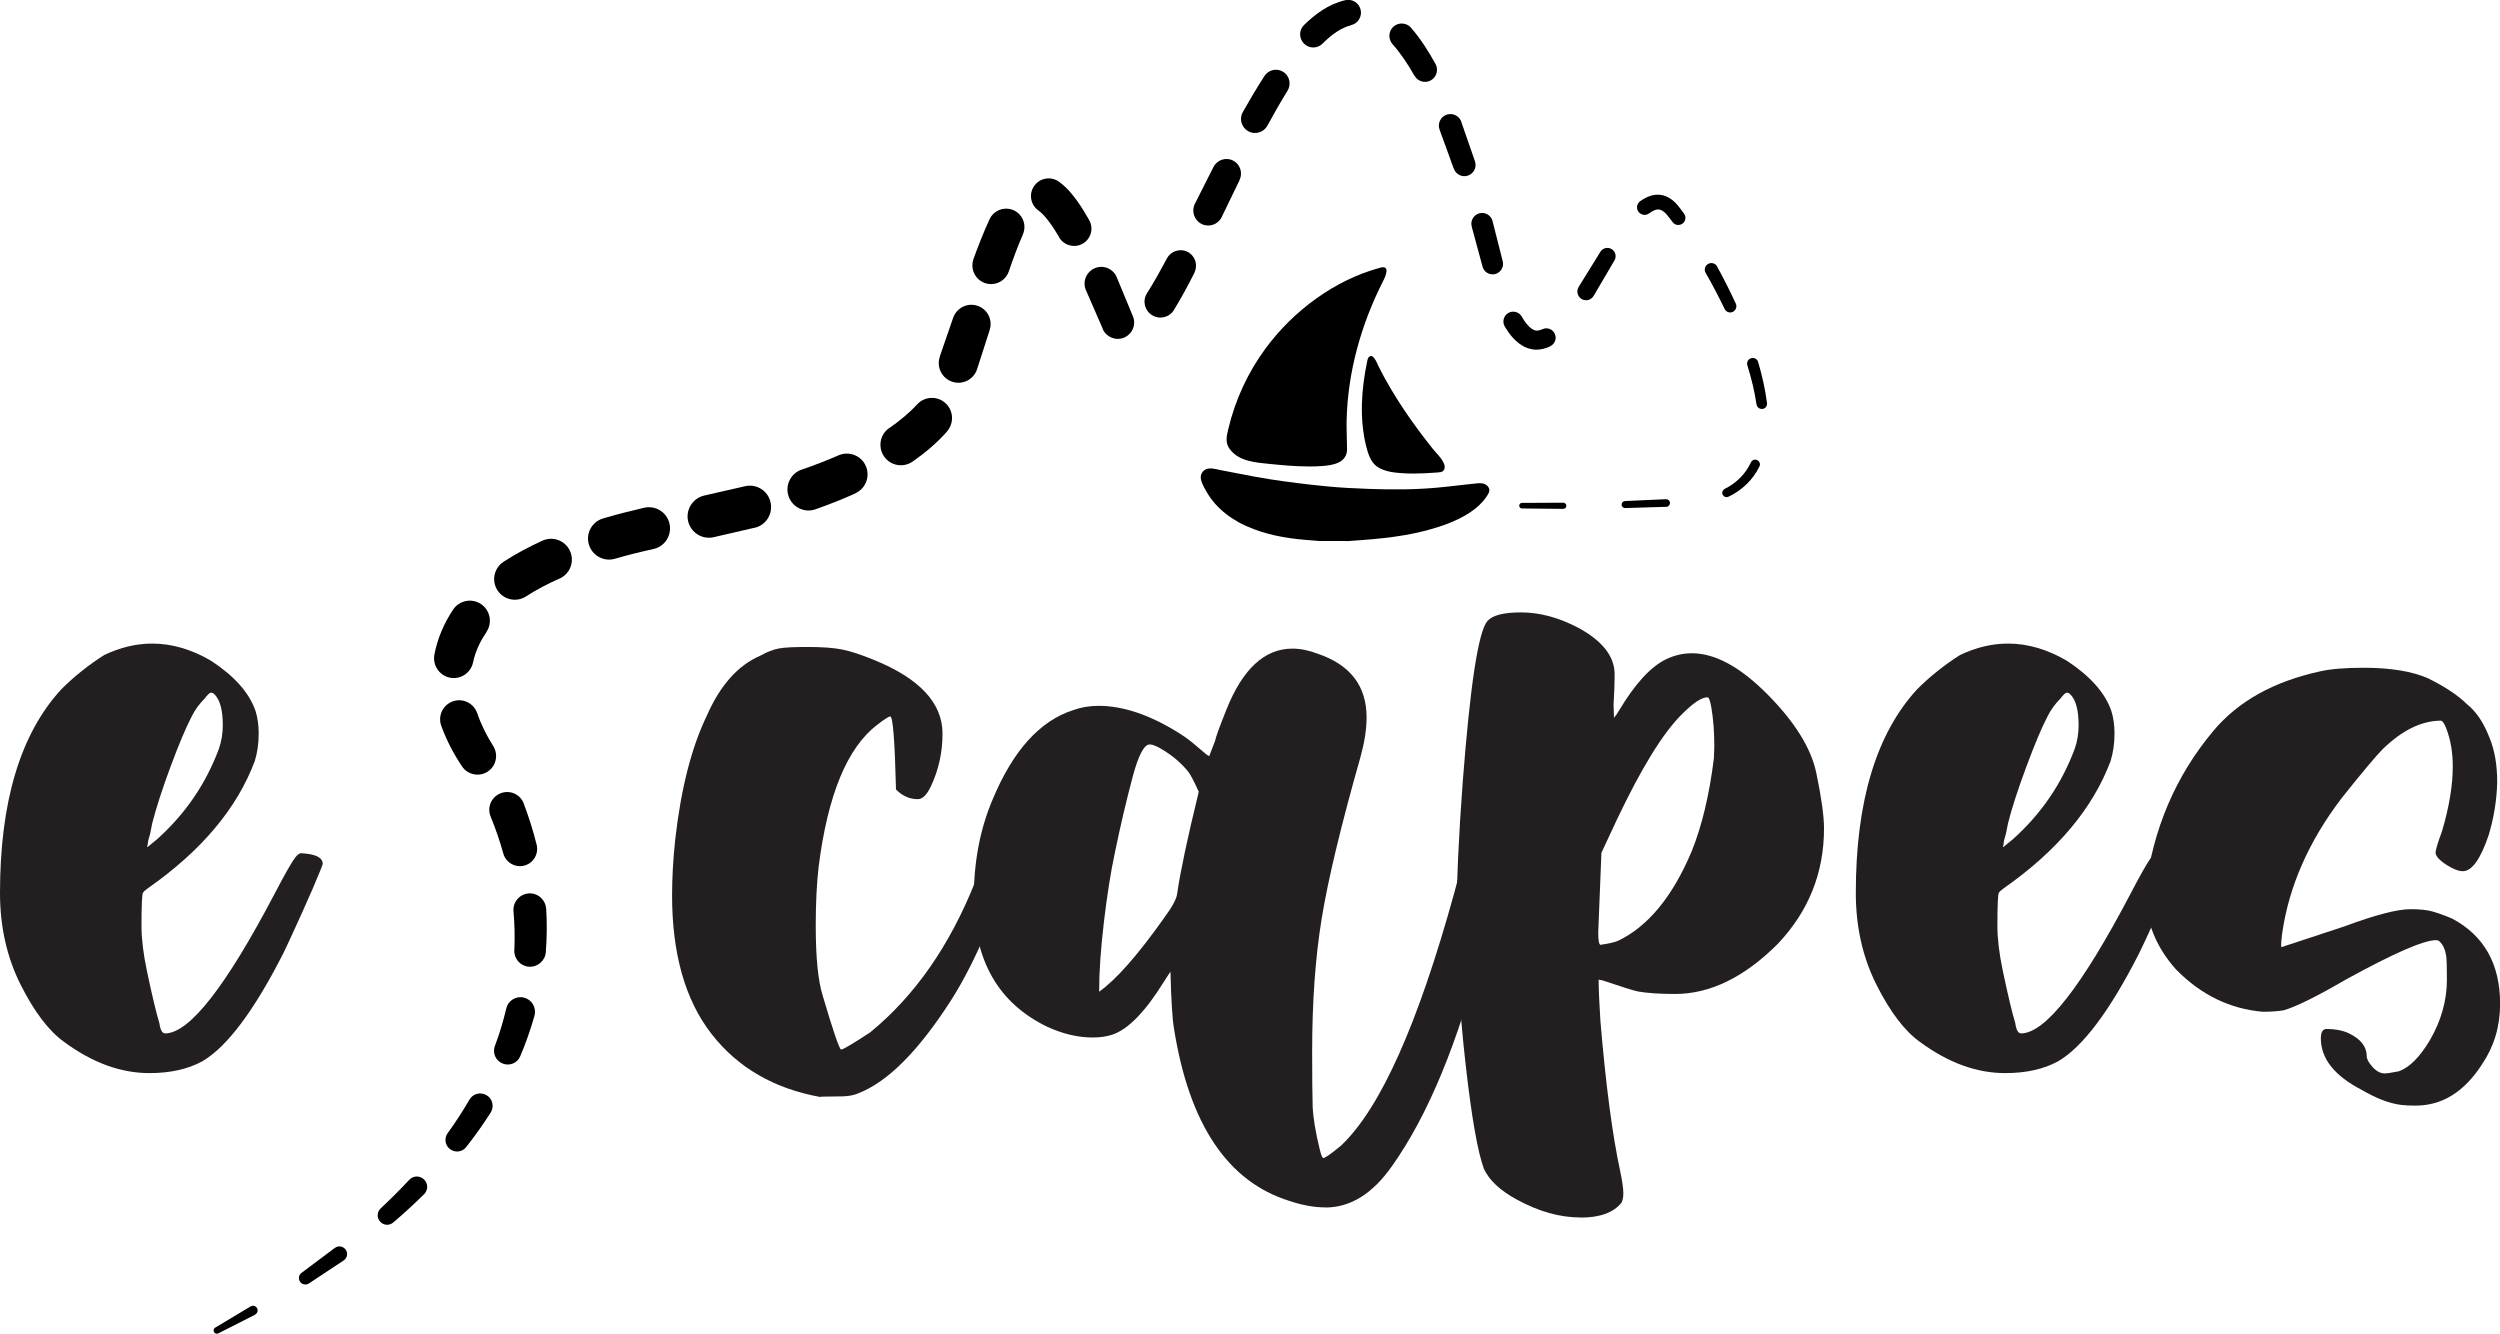
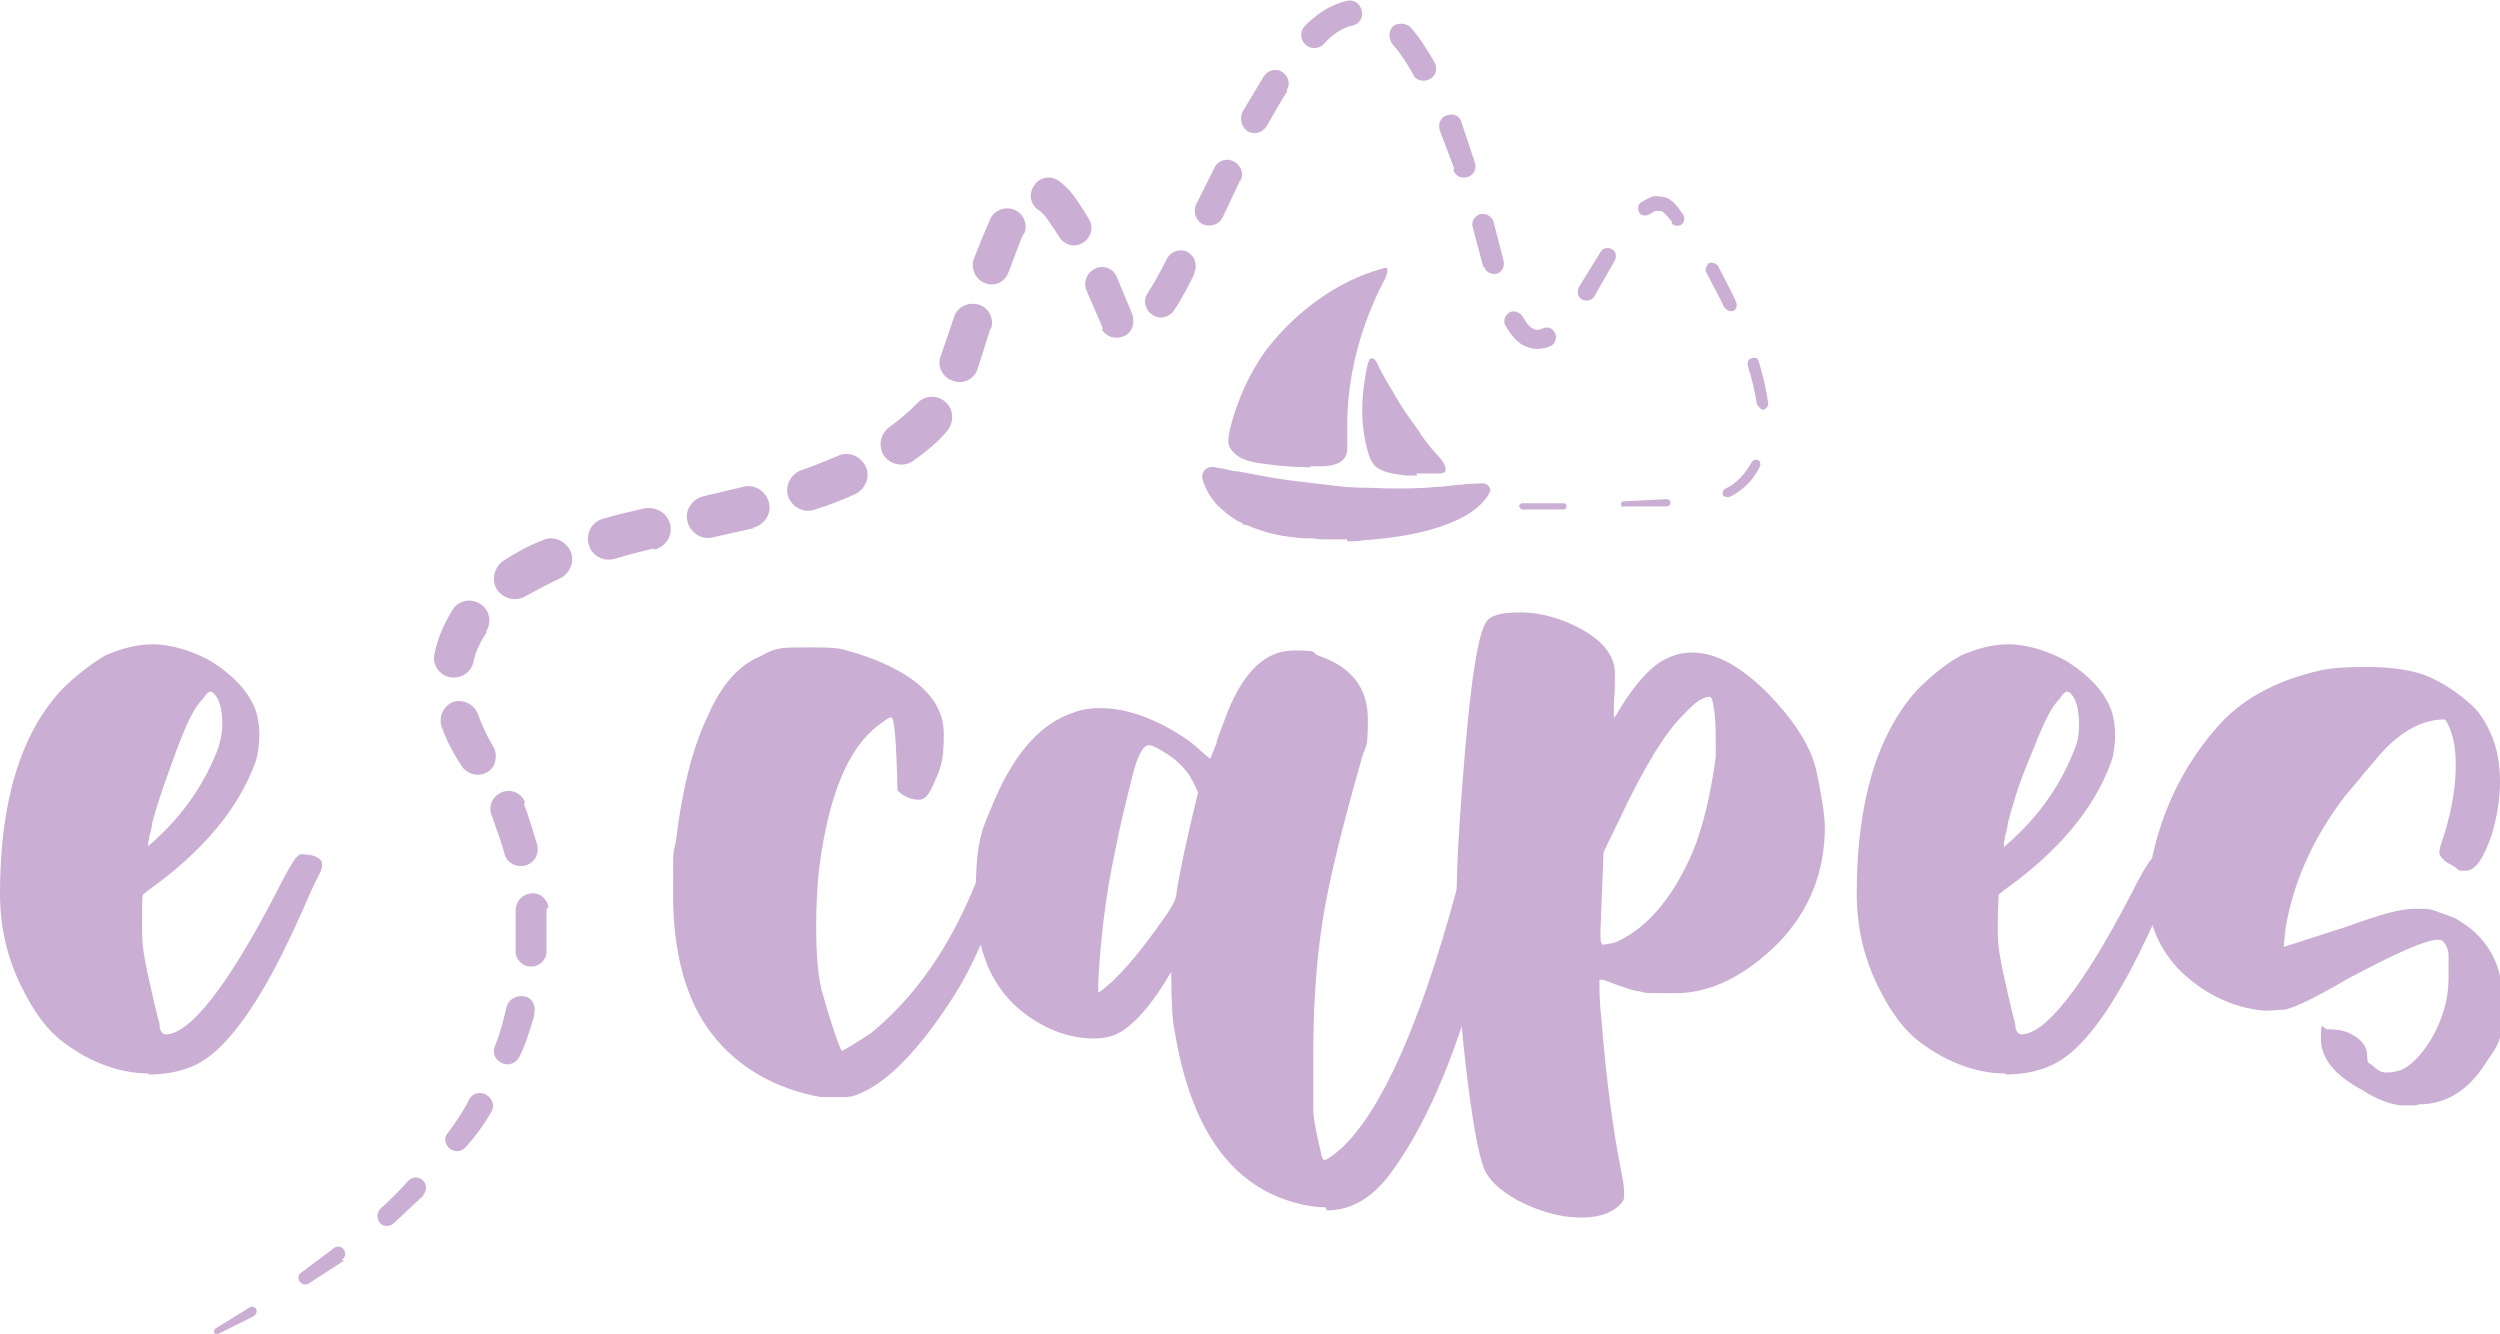
- <svg xmlns="http://www.w3.org/2000/svg" id="Layer_2" data-name="Layer 2" viewBox="0 0 242.94 129.6">
+ <svg xmlns="http://www.w3.org/2000/svg" id="Layer_2" version="1.1" viewBox="0 0 242.9 129.6">
  <defs>
    <style>
-       .cls-1, .cls-2 {
-         stroke-width: 0px;
-       }
- 
-       .cls-2 {
-         fill: #231f20;
+       .st0 {
+         fill: #caaed3;
      }
    </style>
  </defs>
-   <g id="Layer_1-2" data-name="Layer 1">
+   <g id="Layer_1-2">
    <g>
-       <path class="cls-2" d="M14.52,104.28c-2.79,0-5.55-1.01-8.29-3.03-1.49-1.07-2.9-2.92-4.23-5.57-1.33-2.65-2-5.62-2-8.91,0-8.87,1.98-15.46,5.95-19.78,1.25-1.25,2.65-2.37,4.18-3.34,1.55-.74,3.11-1.11,4.67-1.11,1.9,0,3.81.56,5.71,1.67,2.27,1.49,3.71,3.11,4.32,4.87.21.67.31,1.41.31,2.19,0,.97-.13,1.87-.38,2.68-1.72,4.6-5.18,8.72-10.38,12.36-.23.16-.4.31-.49.45-.09.14-.14,1.22-.14,3.24,0,1.21.17,2.65.52,4.32.49,2.32.89,4.03,1.22,5.12.09.65.28.98.56.98,2.34,0,5.88-4.51,10.62-13.54,1.04-2,1.73-3.19,2.05-3.59.19-.23.36-.36.52-.38,1.42.07,2.12.42,2.12,1.04,0,.09-.33.89-.97,2.4-1.25,2.85-2.21,4.94-2.85,6.27-2.83,5.57-5.45,9.08-7.87,10.51-1.42.77-3.13,1.15-5.15,1.15ZM14.34,82.31l.94-.77c2.74-2.46,4.73-5.38,5.99-8.77.25-.72.38-1.49.38-2.3,0-1.46-.27-2.46-.8-2.99-.12-.12-.23-.17-.35-.17-.14.02-.35.22-.63.59-.51.51-.93,1.09-1.25,1.74-.56,1.07-1.24,2.69-2.05,4.87s-1.4,4.02-1.78,5.5c-.12.65-.21,1.1-.3,1.36-.08.26-.12.44-.12.56s-.02.22-.07.31c0,.05.01.07.03.07Z" />
-       <path class="cls-2" d="M79.76,106.61c-4.53-.81-8.07-2.86-10.62-6.14-2.55-3.28-3.83-7.77-3.83-13.46,0-1.69.1-3.52.31-5.47.56-4.92,1.58-8.91,3.06-11.98,1.3-2.97,3.04-4.92,5.22-5.85.65-.37,1.25-.6,1.81-.7s1.48-.14,2.79-.14c1.39,0,2.49.08,3.31.24.81.16,1.85.5,3.1,1.01,4.46,1.81,6.68,4.2,6.68,7.17,0,1.81-.37,3.5-1.11,5.08-.4.86-.82,1.29-1.29,1.29-.79,0-1.5-.31-2.12-.94-.12-4.73-.3-7.1-.56-7.1-.14,0-.57.28-1.29.83-2.9,2.23-4.79,6.82-5.67,13.79-.19,1.67-.28,3.57-.28,5.71,0,3.04.22,5.29.66,6.75,1.04,3.53,1.65,5.29,1.81,5.29.19,0,1.13-.56,2.82-1.67,4.32-3.53,7.72-8.4,10.2-14.62.44-1.09.73-1.68.85-1.78s.33-.14.61-.14c.51,0,.96.08,1.36.24.28.28.42.51.42.7-.14.77-.86,2.7-2.16,5.81-1.09,2.58-2.22,4.78-3.38,6.61-3.16,4.94-6.16,7.97-9.02,9.09-.42.19-.93.29-1.53.31l-2.16.03Z" />
-       <path class="cls-2" d="M128.78,117.33c-1.07,0-2.23-.21-3.48-.63-5.99-1.86-9.73-7.43-11.21-16.71-.16-.88-.28-2.74-.35-5.57l-.63.97c-1.81,2.92-3.48,4.64-5.01,5.15-.56.19-1.2.28-1.91.28-1.44,0-2.91-.35-4.42-1.04-4.76-2.3-7.14-6.46-7.14-12.5,0-3.53.61-6.74,1.85-9.64,1.97-4.71,4.57-7.59,7.8-8.63.77-.28,1.59-.42,2.47-.42,2.44,0,5.08.91,7.94,2.72.58.37,1.17.82,1.78,1.36.6.53.95.8,1.04.8l.56-1.46c.09-.42.46-1.44,1.11-3.06,1.58-3.95,3.71-5.92,6.41-5.92.77,0,1.58.16,2.44.49,3.18,1.07,4.77,3.13,4.77,6.2,0,1.14-.2,2.41-.59,3.83-1.9,6.68-3.16,11.94-3.78,15.75-.62,3.82-.92,8.13-.92,12.93,0,2.48.02,4.25.05,5.29.04,1.04.26,2.43.68,4.14.14.58.25.87.35.87.19,0,.77-.41,1.74-1.22,3.81-3.6,7.47-11.79,11-24.58.56-2.18.92-3.31,1.1-3.38s.6-.1,1.27-.1c1.58,0,2.37.19,2.37.56,0,.74-.66,3.47-1.98,8.18-2.39,9.31-5.33,16.41-8.81,21.31-1.88,2.69-4.04,4.04-6.48,4.04ZM106.81,96.37c1.67-1.18,3.78-3.59,6.34-7.21.79-1.07,1.21-1.86,1.25-2.37.28-1.97.97-5.26,2.09-9.85-.44-.97-.77-1.6-.97-1.88-.67-.86-1.53-1.6-2.58-2.23-.53-.32-.94-.49-1.22-.49-.53,0-1.08,1.03-1.64,3.1-.63,2.37-1.21,4.84-1.74,7.42-.4,1.86-.75,4.08-1.06,6.68s-.47,4.87-.47,6.82Z" />
-       <path class="cls-2" d="M153.6,118.31c-2.02,0-4.08-.58-6.2-1.74-1.62-.88-2.69-1.88-3.2-2.99-.6-1.62-1.2-5.01-1.78-10.17-.58-5.15-.87-9.91-.87-14.27,0-3.53.2-7.9.59-13.12.72-9.42,1.52-14.65,2.4-15.67.49-.56,1.58-.84,3.27-.84,1.81,0,3.67.5,5.57,1.5,2.3,1.25,3.47,2.72,3.52,4.39v.45c0,.67-.04,1.54-.1,2.61l.04,1.29c.12-.12.28-.35.49-.7,1.55-2.6,3.08-4.26,4.56-4.98.81-.39,1.65-.59,2.51-.59,2.27,0,4.73,1.34,7.38,4.02,2.65,2.68,4.22,5.22,4.72,7.61s.75,4.19.75,5.4c0,4.32-1.5,8.05-4.49,11.21-3.25,3.25-6.58,4.87-9.99,4.87-1.46,0-2.66-.08-3.59-.24-.44-.09-1.59-.45-3.45-1.08l-.38-.07c0,.93.06,2.26.17,4,.53,6.27,1.17,11.13,1.92,14.59.21,1,.31,1.72.31,2.16,0,.37-.06.67-.17.91-.77.97-2.09,1.46-3.97,1.46ZM155.55,91.81c.79-.12,1.35-.24,1.67-.38,2.92-1.39,5.31-4.29,7.17-8.7,1-2.48,1.72-5.5,2.16-9.05l.04-1.15c0-1.37-.09-2.61-.28-3.73-.12-.7-.24-1.04-.38-1.04-.56,0-1.37.53-2.44,1.6-1.86,1.81-3.99,5.27-6.41,10.38l-1.46,3.13-.31,7.73c0,.81.08,1.22.24,1.22Z" />
-       <path class="cls-2" d="M194.86,104.28c-2.79,0-5.55-1.01-8.29-3.03-1.49-1.07-2.9-2.92-4.23-5.57-1.33-2.65-2-5.62-2-8.91,0-8.87,1.98-15.46,5.95-19.78,1.25-1.25,2.65-2.37,4.18-3.34,1.55-.74,3.11-1.11,4.67-1.11,1.9,0,3.81.56,5.71,1.67,2.27,1.49,3.71,3.11,4.32,4.87.21.67.31,1.41.31,2.19,0,.97-.13,1.87-.38,2.68-1.72,4.6-5.18,8.72-10.37,12.36-.23.16-.4.31-.49.45-.09.14-.14,1.22-.14,3.24,0,1.21.17,2.65.52,4.32.49,2.32.89,4.03,1.22,5.12.09.65.28.98.56.98,2.34,0,5.88-4.51,10.62-13.54,1.04-2,1.73-3.19,2.05-3.59.19-.23.36-.36.52-.38,1.42.07,2.12.42,2.12,1.04,0,.09-.33.89-.97,2.4-1.25,2.85-2.21,4.94-2.86,6.27-2.83,5.57-5.45,9.08-7.87,10.51-1.42.77-3.13,1.15-5.15,1.15ZM194.68,82.31l.94-.77c2.74-2.46,4.73-5.38,5.99-8.77.26-.72.38-1.49.38-2.3,0-1.46-.27-2.46-.8-2.99-.12-.12-.23-.17-.35-.17-.14.02-.35.22-.63.59-.51.51-.93,1.09-1.25,1.74-.56,1.07-1.24,2.69-2.05,4.87-.81,2.18-1.41,4.02-1.78,5.5-.12.65-.21,1.1-.3,1.36-.08.26-.12.44-.12.56s-.02.22-.07.31c0,.05.01.07.04.07Z" />
-       <path class="cls-2" d="M234.72,107.44c-.56,0-1.02-.02-1.39-.07-1.14-.14-2.41-.63-3.83-1.46-2.65-1.37-3.97-3.04-3.97-5.01,0-.6.19-.91.56-.91.84,0,1.55.14,2.16.42,1.16.56,1.74,1.3,1.74,2.23,0,.28.19.63.56,1.04s.77.63,1.18.63c.23,0,.7-.07,1.39-.21,1.02-.37,2.02-1.37,2.99-2.99,1.11-1.9,1.67-3.88,1.67-5.92,0-1.16-.02-1.93-.07-2.3-.09-.6-.3-1.07-.63-1.39-.09-.09-.21-.14-.35-.14-1.21,0-4.13,1.28-8.77,3.83-2.88,1.67-4.9,2.67-6.06,2.99-.56.09-1.23.14-2.02.14-3.2-.28-6.01-1.65-8.42-4.11-2-2.23-2.99-4.78-2.99-7.66.74-5.99,2.95-11.16,6.62-15.53,2.41-2.88,5.87-4.8,10.37-5.78,1-.23,2.41-.35,4.25-.35,2.62,0,4.71.35,6.27,1.04,1.67.83,2.92,1.67,3.76,2.51.88.7,1.6,1.76,2.16,3.2.51,1.21.77,2.67.77,4.39-.05,1.76-.33,3.48-.84,5.15-.79,2.32-1.62,3.48-2.51,3.48-.28,0-.63-.1-1.04-.31s-.79-.45-1.11-.73-.49-.53-.49-.77c0-.25.21-.95.63-2.09.7-2.37,1.04-4.46,1.04-6.27,0-1.39-.21-2.62-.63-3.69-.16-.44-.33-.7-.49-.77-1.9,0-3.81.93-5.71,2.79-.6.6-1.93,2.18-3.97,4.74-3.2,4.2-5.13,8.59-5.78,13.16-.07.53-.1.92-.1,1.15l.03.17,6.13-2.02c2.99-1.11,5.13-1.67,6.41-1.67.88,0,1.58.07,2.09.21.51.14,1.16.37,1.95.7,3.11,1.65,4.67,4.41,4.67,8.29,0,2.18-.58,4.13-1.74,5.85-1.72,2.69-3.88,4.04-6.48,4.04Z" />
+       <path class="st0" d="M14.5,104.3c-2.8,0-5.6-1-8.3-3-1.5-1.1-2.9-2.9-4.2-5.6C.7,93,0,90.1,0,86.8,0,77.9,2,71.3,6,67c1.2-1.2,2.7-2.4,4.2-3.3,1.6-.7,3.1-1.1,4.7-1.1s3.8.6,5.7,1.7c2.3,1.5,3.7,3.1,4.3,4.9.2.7.3,1.4.3,2.2s-.1,1.9-.4,2.7c-1.7,4.6-5.2,8.7-10.4,12.4-.2.2-.4.3-.5.4s-.1,1.2-.1,3.2.2,2.7.5,4.3c.5,2.3.9,4,1.2,5.1,0,.7.3,1,.6,1,2.3,0,5.9-4.5,10.6-13.5,1-2,1.7-3.2,2-3.6.2-.2.4-.4.5-.4,1.4,0,2.1.4,2.1,1s-.3.9-1,2.4c-1.2,2.8-2.2,4.9-2.9,6.3-2.8,5.6-5.5,9.1-7.9,10.5-1.4.8-3.1,1.2-5.1,1.2h0ZM14.3,82.3l.9-.8c2.7-2.5,4.7-5.4,6-8.8.2-.7.4-1.5.4-2.3,0-1.5-.3-2.5-.8-3-.1-.1-.2-.2-.4-.2-.1,0-.4.2-.6.6-.5.5-.9,1.1-1.2,1.7-.6,1.1-1.2,2.7-2,4.9s-1.4,4-1.8,5.5c-.1.7-.2,1.1-.3,1.4,0,.3-.1.4-.1.6s0,.2,0,.3c0,0,0,0,0,0h0Z" />
+       <path class="st0" d="M79.8,106.6c-4.5-.8-8.1-2.9-10.6-6.1s-3.8-7.8-3.8-13.5,0-3.5.3-5.5c.6-4.9,1.6-8.9,3.1-12,1.3-3,3-4.9,5.2-5.8.7-.4,1.2-.6,1.8-.7s1.5-.1,2.8-.1,2.5,0,3.3.2c.8.2,1.8.5,3.1,1,4.5,1.8,6.7,4.2,6.7,7.2s-.4,3.5-1.1,5.1c-.4.9-.8,1.3-1.3,1.3-.8,0-1.5-.3-2.1-.9-.1-4.7-.3-7.1-.6-7.1s-.6.3-1.3.8c-2.9,2.2-4.8,6.8-5.7,13.8-.2,1.7-.3,3.6-.3,5.7,0,3,.2,5.3.7,6.8,1,3.5,1.7,5.3,1.8,5.3s1.1-.6,2.8-1.7c4.3-3.5,7.7-8.4,10.2-14.6.4-1.1.7-1.7.8-1.8s.3-.1.6-.1c.5,0,1,0,1.4.2.3.3.4.5.4.7-.1.8-.9,2.7-2.2,5.8-1.1,2.6-2.2,4.8-3.4,6.6-3.2,4.9-6.2,8-9,9.1-.4.2-.9.3-1.5.3h-2.2s0,0,0,0Z" />
+       <path class="st0" d="M128.8,117.3c-1.1,0-2.2-.2-3.5-.6-6-1.9-9.7-7.4-11.2-16.7-.2-.9-.3-2.7-.3-5.6l-.6,1c-1.8,2.9-3.5,4.6-5,5.2-.6.2-1.2.3-1.9.3-1.4,0-2.9-.3-4.4-1-4.8-2.3-7.1-6.5-7.1-12.5s.6-6.7,1.8-9.6c2-4.7,4.6-7.6,7.8-8.6.8-.3,1.6-.4,2.5-.4,2.4,0,5.1.9,7.9,2.7.6.4,1.2.8,1.8,1.4.6.5.9.8,1,.8l.6-1.5c0-.4.5-1.4,1.1-3.1,1.6-3.9,3.7-5.9,6.4-5.9s1.6.2,2.4.5c3.2,1.1,4.8,3.1,4.8,6.2s-.2,2.4-.6,3.8c-1.9,6.7-3.2,11.9-3.8,15.8-.6,3.8-.9,8.1-.9,12.9s0,4.2,0,5.3c0,1,.3,2.4.7,4.1.1.6.2.9.4.9.2,0,.8-.4,1.7-1.2,3.8-3.6,7.5-11.8,11-24.6.6-2.2.9-3.3,1.1-3.4s.6,0,1.3,0c1.6,0,2.4.2,2.4.6,0,.7-.7,3.5-2,8.2-2.4,9.3-5.3,16.4-8.8,21.3-1.9,2.7-4,4-6.5,4h0ZM106.8,96.4c1.7-1.2,3.8-3.6,6.3-7.2.8-1.1,1.2-1.9,1.2-2.4.3-2,1-5.3,2.1-9.8-.4-1-.8-1.6-1-1.9-.7-.9-1.5-1.6-2.6-2.2-.5-.3-.9-.5-1.2-.5-.5,0-1.1,1-1.6,3.1-.6,2.4-1.2,4.8-1.7,7.4-.4,1.9-.8,4.1-1.1,6.7s-.5,4.9-.5,6.8h0Z" />
+       <path class="st0" d="M153.6,118.3c-2,0-4.1-.6-6.2-1.7-1.6-.9-2.7-1.9-3.2-3-.6-1.6-1.2-5-1.8-10.2-.6-5.2-.9-9.9-.9-14.3s.2-7.9.6-13.1c.7-9.4,1.5-14.7,2.4-15.7.5-.6,1.6-.8,3.3-.8s3.7.5,5.6,1.5c2.3,1.2,3.5,2.7,3.5,4.4v.4c0,.7,0,1.5-.1,2.6v1.3c.2-.1.3-.3.5-.7,1.6-2.6,3.1-4.3,4.6-5,.8-.4,1.6-.6,2.5-.6,2.3,0,4.7,1.3,7.4,4,2.6,2.7,4.2,5.2,4.7,7.6s.8,4.2.8,5.4c0,4.3-1.5,8.1-4.5,11.2-3.2,3.2-6.6,4.9-10,4.9s-2.7,0-3.6-.2c-.4,0-1.6-.4-3.4-1.1h-.4c0,.9,0,2.2.2,3.9.5,6.3,1.2,11.1,1.9,14.6.2,1,.3,1.7.3,2.2s0,.7-.2.9c-.8,1-2.1,1.5-4,1.5h0ZM155.6,91.8c.8-.1,1.4-.2,1.7-.4,2.9-1.4,5.3-4.3,7.2-8.7,1-2.5,1.7-5.5,2.2-9.1v-1.2c0-1.4,0-2.6-.2-3.7-.1-.7-.2-1-.4-1-.6,0-1.4.5-2.4,1.6-1.9,1.8-4,5.3-6.4,10.4l-1.5,3.1-.3,7.7c0,.8,0,1.2.2,1.2h0Z" />
+       <path class="st0" d="M194.9,104.3c-2.8,0-5.6-1-8.3-3-1.5-1.1-2.9-2.9-4.2-5.6s-2-5.6-2-8.9c0-8.9,2-15.5,5.9-19.8,1.2-1.2,2.6-2.4,4.2-3.3,1.6-.7,3.1-1.1,4.7-1.1s3.8.6,5.7,1.7c2.3,1.5,3.7,3.1,4.3,4.9.2.7.3,1.4.3,2.2s-.1,1.9-.4,2.7c-1.7,4.6-5.2,8.7-10.4,12.4-.2.2-.4.3-.5.4,0,.1-.1,1.2-.1,3.2s.2,2.7.5,4.3c.5,2.3.9,4,1.2,5.1,0,.7.3,1,.6,1,2.3,0,5.9-4.5,10.6-13.5,1-2,1.7-3.2,2.1-3.6.2-.2.4-.4.5-.4,1.4,0,2.1.4,2.1,1s-.3.9-1,2.4c-1.2,2.8-2.2,4.9-2.9,6.3-2.8,5.6-5.4,9.1-7.9,10.5-1.4.8-3.1,1.2-5.1,1.2h0ZM194.7,82.3l.9-.8c2.7-2.5,4.7-5.4,6-8.8.3-.7.4-1.5.4-2.3,0-1.5-.3-2.5-.8-3-.1-.1-.2-.2-.4-.2-.1,0-.4.2-.6.6-.5.5-.9,1.1-1.2,1.7-.6,1.1-1.2,2.7-2.1,4.9s-1.4,4-1.8,5.5c-.1.7-.2,1.1-.3,1.4,0,.3-.1.4-.1.6s0,.2,0,.3c0,0,0,0,0,0h0Z" />
+       <path class="st0" d="M234.7,107.4c-.6,0-1,0-1.4,0-1.1-.1-2.4-.6-3.8-1.5-2.6-1.4-4-3-4-5s.2-.9.6-.9c.8,0,1.6.1,2.2.4,1.2.6,1.7,1.3,1.7,2.2s.2.6.6,1,.8.6,1.2.6.7,0,1.4-.2c1-.4,2-1.4,3-3,1.1-1.9,1.7-3.9,1.7-5.9s0-1.9,0-2.3c0-.6-.3-1.1-.6-1.4,0,0-.2-.1-.4-.1-1.2,0-4.1,1.3-8.8,3.8-2.9,1.7-4.9,2.7-6.1,3-.6,0-1.2.1-2,.1-3.2-.3-6-1.7-8.4-4.1-2-2.2-3-4.8-3-7.7.7-6,2.9-11.2,6.6-15.5,2.4-2.9,5.9-4.8,10.4-5.8,1-.2,2.4-.3,4.2-.3,2.6,0,4.7.3,6.3,1,1.7.8,2.9,1.7,3.8,2.5.9.7,1.6,1.8,2.2,3.2.5,1.2.8,2.7.8,4.4,0,1.8-.3,3.5-.8,5.2-.8,2.3-1.6,3.5-2.5,3.5s-.6,0-1-.3-.8-.4-1.1-.7-.5-.5-.5-.8.2-.9.6-2.1c.7-2.4,1-4.5,1-6.3s-.2-2.6-.6-3.7c-.2-.4-.3-.7-.5-.8-1.9,0-3.8.9-5.7,2.8-.6.6-1.9,2.2-4,4.7-3.2,4.2-5.1,8.6-5.8,13.2,0,.5-.1.9-.1,1.2v.2s6.2-2,6.2-2c3-1.1,5.1-1.7,6.4-1.7s1.6,0,2.1.2,1.2.4,1.9.7c3.1,1.7,4.7,4.4,4.7,8.3s-.6,4.1-1.7,5.8c-1.7,2.7-3.9,4-6.5,4h0Z" />
    </g>
    <g>
-       <path class="cls-1" d="M137.98,48.34c1.29.2,2.63.29,3.96.36.13,0,.22.11.22.24,0,.13-.11.22-.24.22,0,0,0,0,0,0-1.34-.1-2.66-.2-4-.43-.11-.02-.18-.12-.16-.23.02-.11.12-.18.23-.16h.01Z" />
-       <path class="cls-1" d="M147.92,48.87l3.99-.02h0c.17,0,.3.13.3.3,0,.17-.13.3-.3.3,0,0,0,0,0,0l-4.01-.04c-.15,0-.27-.12-.27-.27,0-.15.12-.27.27-.27h0Z" />
-       <path class="cls-1" d="M157.9,48.69l3.99-.18c.2-.01.38.14.39.35.01.2-.14.38-.35.39,0,0,0,0,0,0l-4,.12c-.19,0-.35-.14-.35-.33,0-.19.14-.34.33-.35Z" />
-       <path class="cls-1" d="M167.59,47.51c1.13-.55,2.04-1.45,2.56-2.58.11-.23.38-.33.61-.22.23.11.33.38.22.61,0,0,0,0,0,0h0c-.62,1.3-1.74,2.36-3.02,2.95h0c-.21.1-.46,0-.56-.2-.1-.21,0-.45.2-.56Z" />
-       <path class="cls-1" d="M170.69,39.31c-.18-1.28-.5-2.56-.89-3.81-.09-.29.07-.6.36-.69.29-.09.6.07.69.36,0,0,0,0,0,.01.38,1.3.69,2.63.86,3.99.04.28-.16.54-.44.57-.28.03-.53-.16-.57-.44Z" />
-       <path class="cls-1" d="M167.59,30.02c-.57-1.19-1.19-2.36-1.84-3.5-.18-.31-.07-.7.24-.87.31-.18.7-.07.87.24,0,0,0,0,0,.01.65,1.18,1.26,2.39,1.82,3.61.14.3,0,.66-.3.8-.3.14-.65,0-.79-.29Z" />
-       <path class="cls-1" d="M162.52,21.56c-.19-.24-.41-.55-.58-.74-.18-.2-.37-.35-.54-.41-.17-.07-.32-.07-.51-.02-.19.06-.41.18-.63.34-.32.25-.78.18-1.03-.14s-.18-.78.14-1.03c0,0,.01,0,.02-.01.32-.23.69-.44,1.14-.56.45-.12,1-.09,1.44.12.45.2.77.5,1.03.8.26.31.43.56.64.84.23.3.18.74-.13.97-.3.23-.73.18-.96-.12l-.02-.03Z" />
-       <path class="cls-1" d="M156.89,25.3l-2.03,3.46c-.24.4-.75.54-1.16.3-.4-.24-.54-.75-.3-1.16,0,0,0,0,0-.01l.02-.03,2.1-3.39c.23-.38.73-.49,1.1-.26.37.23.49.72.27,1.09Z" />
-       <path class="cls-1" d="M150.67,33.64c-.39.2-.87.34-1.38.34-.52,0-1.03-.18-1.42-.43-.79-.51-1.24-1.17-1.63-1.8-.28-.45-.14-1.04.3-1.32.45-.28,1.04-.14,1.32.3,0,0,.01.02.02.03v.02c.3.51.65.97.99,1.18.33.21.56.22,1,.04l.04-.02c.46-.2,1,.02,1.19.48.19.44,0,.95-.43,1.17Z" />
-       <path class="cls-1" d="M144.06,25.88l-1.04-3.84v-.02c-.16-.56.17-1.13.73-1.29.56-.15,1.13.18,1.29.74,0,0,0,.01,0,.02l.99,3.9c.14.54-.19,1.1-.73,1.24-.54.14-1.09-.18-1.23-.72v-.02Z" />
-       <path class="cls-1" d="M141.26,16.36l-1.35-3.71-.02-.06c-.21-.58.09-1.23.67-1.44.58-.21,1.23.09,1.44.67,0,0,0,.01,0,.02l1.33,3.83c.2.57-.1,1.19-.67,1.39-.56.2-1.18-.1-1.38-.66l-.02-.05Z" />
-       <path class="cls-1" d="M137.45,7.36c-.63-1.11-1.33-2.17-2.13-3.07h0c-.44-.5-.4-1.26.09-1.7s1.25-.4,1.7.09c0,0,.01.01.01.02.96,1.11,1.71,2.31,2.38,3.52.31.57.1,1.28-.46,1.59-.56.31-1.27.11-1.58-.45h0Z" />
-       <path class="cls-1" d="M131.27,2.46c-.94.23-1.9.92-2.74,1.77h0c-.5.51-1.31.51-1.81.01-.5-.5-.51-1.31,0-1.81,0,0,.02-.02.02-.02,1.04-1,2.3-1.99,3.98-2.39.67-.16,1.34.25,1.5.92.16.67-.25,1.34-.92,1.5h-.01Z" />
-       <path class="cls-1" d="M125.12,8.81c-.68,1.1-1.33,2.24-1.96,3.4-.36.66-1.19.91-1.85.55s-.91-1.19-.55-1.85c0,0,0-.02.01-.02.67-1.18,1.36-2.35,2.1-3.5.4-.62,1.22-.8,1.84-.4.61.39.79,1.2.41,1.82Z" />
-       <path class="cls-1" d="M120.46,17.5l-1.74,3.59h0c-.35.73-1.22,1.03-1.94.68-.72-.35-1.02-1.22-.68-1.94,0,0,0-.02.01-.02l1.81-3.58c.35-.7,1.21-.98,1.9-.63.69.35.97,1.19.64,1.88h0Z" />
-       <path class="cls-1" d="M116.07,26.51c-.62,1.21-1.25,2.41-1.99,3.61-.44.73-1.39.96-2.12.51-.73-.44-.96-1.39-.51-2.12,0,0,.01-.02.02-.03.68-1.07,1.31-2.21,1.93-3.37.39-.73,1.3-1.01,2.03-.62.73.39,1,1.29.63,2.02Z" />
-       <path class="cls-1" d="M107.17,31.97l-1.62-3.72-.02-.04c-.36-.82.02-1.78.84-2.14.82-.36,1.78.02,2.14.84,0,0,0,.02.01.03l1.51,3.65.06.14c.34.81-.05,1.74-.86,2.08-.8.33-1.72-.04-2.07-.83Z" />
-       <path class="cls-1" d="M102.93,23.05c-.32-.54-.65-1.06-1-1.52-.34-.46-.72-.87-1-1.06-.78-.54-.98-1.61-.44-2.39.54-.78,1.61-.98,2.39-.44.02.01.05.03.07.05.8.6,1.28,1.23,1.73,1.84.44.62.81,1.23,1.16,1.85.46.81.18,1.84-.63,2.3-.8.45-1.81.18-2.28-.6h0Z" />
-       <path class="cls-1" d="M99.4,22.79c-.5,1.13-.95,2.36-1.37,3.59-.33.95-1.36,1.45-2.31,1.13-.95-.33-1.45-1.36-1.13-2.31,0,0,.01-.03.01-.04.47-1.28.96-2.55,1.56-3.85.41-.89,1.47-1.28,2.36-.87.88.41,1.27,1.45.88,2.33h0Z" />
-       <path class="cls-1" d="M96.18,32.05l-1.23,3.82c-.32,1-1.4,1.56-2.4,1.23-1-.32-1.56-1.4-1.23-2.4,0,0,0-.02,0-.02v-.02s1.3-3.77,1.3-3.77h0c.34-.98,1.4-1.51,2.38-1.17.97.33,1.49,1.38,1.17,2.34Z" />
-       <path class="cls-1" d="M92.04,41.92c-1.02,1.16-2.17,2.1-3.35,2.93-.9.63-2.14.42-2.77-.48-.63-.9-.42-2.14.48-2.77h.02c1-.7,1.93-1.46,2.69-2.29h0c.73-.81,1.98-.86,2.77-.13.79.72.85,1.95.14,2.75Z" />
-       <path class="cls-1" d="M83.12,47.95c-1.27.57-2.57,1.08-3.87,1.54-1.06.38-2.23-.18-2.61-1.24s.18-2.23,1.24-2.61h.02c1.22-.42,2.41-.88,3.58-1.39,1.02-.45,2.22.02,2.66,1.04.44,1.02-.02,2.2-1.03,2.65Z" />
-       <path class="cls-1" d="M73.34,51.28l-3.98.92c-1.12.26-2.23-.44-2.49-1.55s.44-2.23,1.55-2.49h0s.08-.02.08-.02l3.81-.87.09-.02c1.12-.26,2.23.44,2.48,1.56s-.44,2.23-1.55,2.48Z" />
-       <path class="cls-1" d="M63.5,53.35c-1.27.28-2.52.59-3.75.95-1.08.31-2.21-.31-2.53-1.4-.31-1.08.31-2.2,1.38-2.52,1.33-.39,2.66-.73,4-1.04,1.11-.25,2.21.44,2.46,1.55.25,1.11-.44,2.21-1.55,2.46h-.01Z" />
-       <path class="cls-1" d="M54.37,56.22c-1.14.51-2.24,1.08-3.26,1.74-.93.6-2.17.33-2.77-.6-.6-.93-.33-2.16.59-2.77,1.22-.79,2.49-1.46,3.78-2.05,1.02-.46,2.21-.02,2.68,1,.46,1.02.02,2.21-1,2.68h-.01Z" />
-       <path class="cls-1" d="M47.27,61.44c-.63.9-1.08,1.89-1.3,2.93-.22,1.03-1.23,1.7-2.27,1.48-1.02-.22-1.67-1.21-1.49-2.23.3-1.58.95-3.08,1.82-4.38h0c.6-.9,1.82-1.14,2.71-.54.9.6,1.13,1.82.53,2.71,0,0-.02.02-.02.03Z" />
-       <path class="cls-1" d="M46.37,69.29c.37,1.1.91,2.18,1.55,3.19h0c.54.85.3,1.97-.54,2.51-.83.53-1.93.3-2.48-.51-.82-1.23-1.51-2.54-2.02-3.95-.35-.96.15-2.02,1.11-2.37.96-.35,2.02.15,2.37,1.11,0,0,.01.03.01.04Z" />
-       <path class="cls-1" d="M50.89,78.08c.5,1.31.92,2.65,1.26,4.01.22.9-.33,1.81-1.22,2.03-.88.22-1.78-.31-2.02-1.18-.34-1.22-.75-2.42-1.23-3.58-.37-.88.05-1.9.94-2.26.88-.37,1.9.05,2.26.94,0,.01.01.03.02.05Z" />
-       <path class="cls-1" d="M53.08,88.32c.08,1.4.07,2.8-.04,4.2-.06.84-.8,1.48-1.64,1.42-.83-.06-1.46-.77-1.42-1.6.06-1.27.03-2.53-.08-3.8-.07-.88.58-1.64,1.45-1.72s1.64.58,1.72,1.45c0,.01,0,.03,0,.05Z" />
-       <path class="cls-1" d="M51.94,98.7c-.38,1.34-.84,2.66-1.38,3.93-.28.68-1.06,1-1.74.71-.66-.28-.98-1.03-.73-1.69.45-1.2.82-2.42,1.11-3.66.18-.76.94-1.23,1.7-1.05s1.23.94,1.05,1.7c0,.02-.01.04-.02.06Z" />
-       <path class="cls-1" d="M47.68,108.12c-.74,1.16-1.54,2.28-2.38,3.35-.38.49-1.09.57-1.58.19-.48-.37-.57-1.06-.22-1.54.76-1.05,1.47-2.14,2.12-3.26.33-.58,1.07-.77,1.65-.44s.77,1.07.44,1.65c0,.01-.02.03-.03.04Z" />
-       <path class="cls-1" d="M41.21,116.05c-.97.95-1.96,1.87-3,2.75-.39.33-.96.28-1.29-.11-.32-.37-.28-.93.07-1.26.96-.9,1.89-1.82,2.78-2.78.38-.41,1.01-.43,1.42-.05.41.38.43,1.01.05,1.42,0,0-.02.02-.03.03Z" />
-       <path class="cls-1" d="M33.39,122.49l-3.37,2.23c-.29.19-.68.11-.87-.18-.18-.28-.12-.65.15-.85l.03-.02,3.18-2.38.03-.02c.33-.25.79-.18,1.04.15.25.33.18.79-.15,1.04-.01,0-.02.02-.03.02Z" />
-       <path class="cls-1" d="M24.8,127.75l-3.58,1.82c-.16.08-.35.02-.43-.14-.08-.15-.02-.33.12-.42h.01s3.42-2.05,3.42-2.05h.01c.22-.14.49-.07.62.15.13.22.06.49-.16.62,0,0-.02.01-.03.01Z" />
+       <path class="st0" d="M138,48.3c1.3.2,2.6.3,4,.4.1,0,.2.1.2.2s-.1.2-.2.2h0c-1.3,0-2.7-.2-4-.4-.1,0-.2-.1-.2-.2,0-.1.1-.2.2-.2h0,0Z" />
+       <path class="st0" d="M147.9,48.9h4c.2,0,.3.1.3.3s-.1.3-.3.3h-4c-.1,0-.3-.2-.3-.3s.1-.3.3-.3h0Z" />
+       <path class="st0" d="M157.9,48.7l4-.2c.2,0,.4.1.4.3,0,.2-.1.4-.4.4h-4c-.2.1-.4,0-.4-.2s.1-.3.3-.3h0Z" />
+       <path class="st0" d="M167.6,47.5c1.1-.5,2-1.5,2.6-2.6.1-.2.4-.3.6-.2s.3.4.2.6h0c-.6,1.3-1.7,2.4-3,3h0c-.2,0-.5,0-.6-.2-.1-.2,0-.5.2-.6h0Z" />
+       <path class="st0" d="M170.7,39.3c-.2-1.3-.5-2.6-.9-3.8,0-.3,0-.6.4-.7s.6,0,.7.4h0c.4,1.3.7,2.6.9,4,0,.3-.2.5-.4.6s-.5-.2-.6-.4h0Z" />
+       <path class="st0" d="M167.6,30c-.6-1.2-1.2-2.4-1.8-3.5-.2-.3,0-.7.2-.9.3-.2.7,0,.9.2h0c.6,1.2,1.3,2.4,1.8,3.6.1.3,0,.7-.3.8s-.6,0-.8-.3h0Z" />
+       <path class="st0" d="M162.5,21.6c-.2-.2-.4-.5-.6-.7-.2-.2-.4-.4-.5-.4-.2,0-.3,0-.5,0-.2,0-.4.2-.6.3-.3.2-.8.2-1-.1s-.2-.8.1-1c0,0,0,0,0,0,.3-.2.7-.4,1.1-.6.4-.1,1,0,1.4.1.4.2.8.5,1,.8.3.3.4.6.6.8.2.3.2.7-.1,1-.3.2-.7.2-1-.1h0s0,0,0,0Z" />
+       <path class="st0" d="M156.9,25.3l-2,3.5c-.2.4-.8.5-1.2.3-.4-.2-.5-.8-.3-1.2h0s0,0,0,0l2.1-3.4c.2-.4.7-.5,1.1-.3.4.2.5.7.3,1.1h0Z" />
+       <path class="st0" d="M150.7,33.6c-.4.2-.9.3-1.4.3s-1-.2-1.4-.4c-.8-.5-1.2-1.2-1.6-1.8-.3-.5-.1-1,.3-1.3.4-.3,1-.1,1.3.3,0,0,0,0,0,0h0c.3.5.6,1,1,1.2.3.2.6.2,1,0h0c.5-.2,1,0,1.2.5.2.4,0,1-.4,1.2h0Z" />
+       <path class="st0" d="M144.1,25.9l-1-3.8h0c-.2-.6.2-1.1.7-1.3.6-.1,1.1.2,1.3.7h0s1,3.9,1,3.9c.1.5-.2,1.1-.7,1.2s-1.1-.2-1.2-.7h0s0,0,0,0Z" />
+       <path class="st0" d="M141.3,16.4l-1.4-3.7h0c-.2-.6,0-1.3.7-1.5.6-.2,1.2,0,1.4.7h0s1.3,3.9,1.3,3.9c.2.6-.1,1.2-.7,1.4-.6.2-1.2-.1-1.4-.7h0s0,0,0,0Z" />
+       <path class="st0" d="M137.4,7.4c-.6-1.1-1.3-2.2-2.1-3.1h0c-.4-.5-.4-1.3,0-1.7s1.2-.4,1.7,0c0,0,0,0,0,0,1,1.1,1.7,2.3,2.4,3.5.3.6.1,1.3-.5,1.6-.6.3-1.3.1-1.6-.4h0Z" />
+       <path class="st0" d="M131.3,2.5c-.9.2-1.9.9-2.7,1.8h0c-.5.5-1.3.5-1.8,0-.5-.5-.5-1.3,0-1.8h0c1-1,2.3-2,4-2.4.7-.2,1.3.2,1.5.9s-.2,1.3-.9,1.5h0Z" />
+       <path class="st0" d="M125.1,8.8c-.7,1.1-1.3,2.2-2,3.4-.4.7-1.2.9-1.8.6s-.9-1.2-.6-1.9c0,0,0,0,0,0,.7-1.2,1.4-2.3,2.1-3.5.4-.6,1.2-.8,1.8-.4.6.4.8,1.2.4,1.8Z" />
+       <path class="st0" d="M120.5,17.5l-1.7,3.6h0c-.3.7-1.2,1-1.9.7s-1-1.2-.7-1.9c0,0,0,0,0,0l1.8-3.6c.3-.7,1.2-1,1.9-.6.7.4,1,1.2.6,1.9h0Z" />
+       <path class="st0" d="M116.1,26.5c-.6,1.2-1.2,2.4-2,3.6-.4.7-1.4,1-2.1.5-.7-.4-1-1.4-.5-2.1,0,0,0,0,0,0,.7-1.1,1.3-2.2,1.9-3.4.4-.7,1.3-1,2-.6.7.4,1,1.3.6,2h0Z" />
+       <path class="st0" d="M107.2,32l-1.6-3.7h0c-.4-.9,0-1.8.8-2.2.8-.4,1.8,0,2.1.8,0,0,0,0,0,0l1.5,3.6h0c.3.9,0,1.9-.9,2.2-.8.3-1.7,0-2.1-.8h0Z" />
+       <path class="st0" d="M102.9,23c-.3-.5-.7-1.1-1-1.5-.3-.5-.7-.9-1-1.1-.8-.5-1-1.6-.4-2.4.5-.8,1.6-1,2.4-.4,0,0,0,0,0,0,.8.6,1.3,1.2,1.7,1.8.4.6.8,1.2,1.2,1.9.5.8.2,1.8-.6,2.3-.8.5-1.8.2-2.3-.6h0Z" />
+       <path class="st0" d="M99.4,22.8c-.5,1.1-.9,2.4-1.4,3.6-.3,1-1.4,1.5-2.3,1.1-.9-.3-1.4-1.4-1.1-2.3,0,0,0,0,0,0,.5-1.3,1-2.5,1.6-3.9.4-.9,1.5-1.3,2.4-.9.9.4,1.3,1.5.9,2.3h0Z" />
+       <path class="st0" d="M96.2,32l-1.2,3.8c-.3,1-1.4,1.6-2.4,1.2-1-.3-1.6-1.4-1.2-2.4h0s1.3-3.8,1.3-3.8h0c.3-1,1.4-1.5,2.4-1.2,1,.3,1.5,1.4,1.2,2.3h0Z" />
+       <path class="st0" d="M92,41.9c-1,1.2-2.2,2.1-3.3,2.9-.9.6-2.1.4-2.8-.5-.6-.9-.4-2.1.5-2.8h0c1-.7,1.9-1.5,2.7-2.3h0c.7-.8,2-.9,2.8-.1.8.7.8,2,.1,2.8h0Z" />
+       <path class="st0" d="M83.1,48c-1.3.6-2.6,1.1-3.9,1.5-1.1.4-2.2-.2-2.6-1.2s.2-2.2,1.2-2.6h0c1.2-.4,2.4-.9,3.6-1.4,1-.5,2.2,0,2.7,1s0,2.2-1,2.7h0Z" />
+       <path class="st0" d="M73.3,51.3l-4,.9c-1.1.3-2.2-.4-2.5-1.5s.4-2.2,1.6-2.5h0s3.8-.9,3.8-.9h0c1.1-.3,2.2.4,2.5,1.5s-.4,2.2-1.6,2.5h0Z" />
+       <path class="st0" d="M63.5,53.3c-1.3.3-2.5.6-3.8,1-1.1.3-2.2-.3-2.5-1.4-.3-1.1.3-2.2,1.4-2.5,1.3-.4,2.7-.7,4-1,1.1-.2,2.2.4,2.5,1.5s-.4,2.2-1.5,2.5c0,0,0,0,0,0Z" />
+       <path class="st0" d="M54.4,56.2c-1.1.5-2.2,1.1-3.3,1.7-.9.6-2.2.3-2.8-.6-.6-.9-.3-2.2.6-2.8,1.2-.8,2.5-1.5,3.8-2,1-.5,2.2,0,2.7,1,.5,1,0,2.2-1,2.7h0Z" />
+       <path class="st0" d="M47.3,61.4c-.6.9-1.1,1.9-1.3,2.9-.2,1-1.2,1.7-2.3,1.5-1-.2-1.7-1.2-1.5-2.2.3-1.6,1-3.1,1.8-4.4h0c.6-.9,1.8-1.1,2.7-.5.9.6,1.1,1.8.5,2.7,0,0,0,0,0,0h0Z" />
+       <path class="st0" d="M46.4,69.3c.4,1.1.9,2.2,1.5,3.2h0c.5.8.3,2-.5,2.5-.8.5-1.9.3-2.5-.5-.8-1.2-1.5-2.5-2-3.9-.3-1,.2-2,1.1-2.4,1-.3,2,.2,2.4,1.1,0,0,0,0,0,0h0Z" />
+       <path class="st0" d="M50.9,78.1c.5,1.3.9,2.7,1.3,4,.2.9-.3,1.8-1.2,2-.9.2-1.8-.3-2-1.2-.3-1.2-.8-2.4-1.2-3.6-.4-.9,0-1.9.9-2.3.9-.4,1.9,0,2.3.9,0,0,0,0,0,0h0Z" />
+       <path class="st0" d="M53.1,88.3c0,1.4,0,2.8,0,4.2,0,.8-.8,1.5-1.6,1.4-.8,0-1.5-.8-1.4-1.6,0-1.3,0-2.5,0-3.8,0-.9.6-1.6,1.5-1.7s1.6.6,1.7,1.4h0c0,0,0,0,0,0Z" />
+       <path class="st0" d="M51.9,98.7c-.4,1.3-.8,2.7-1.4,3.9-.3.7-1.1,1-1.7.7-.7-.3-1-1-.7-1.7.5-1.2.8-2.4,1.1-3.7.2-.8.9-1.2,1.7-1.1s1.2.9,1,1.7c0,0,0,0,0,0h0Z" />
+       <path class="st0" d="M47.7,108.1c-.7,1.2-1.5,2.3-2.4,3.3-.4.5-1.1.6-1.6.2-.5-.4-.6-1.1-.2-1.5.8-1.1,1.5-2.1,2.1-3.3.3-.6,1.1-.8,1.7-.4s.8,1.1.4,1.7c0,0,0,0,0,0h0Z" />
+       <path class="st0" d="M41.2,116.1c-1,.9-2,1.9-3,2.8-.4.3-1,.3-1.3-.1-.3-.4-.3-.9,0-1.3,1-.9,1.9-1.8,2.8-2.8.4-.4,1-.4,1.4,0s.4,1,0,1.4c0,0,0,0,0,0Z" />
+       <path class="st0" d="M33.4,122.5l-3.4,2.2c-.3.2-.7.1-.9-.2-.2-.3-.1-.7.1-.8h0s3.2-2.4,3.2-2.4h0c.3-.3.8-.2,1,.1s.2.8-.2,1c0,0,0,0,0,0h0Z" />
+       <path class="st0" d="M24.8,127.8l-3.6,1.8c-.2,0-.4,0-.4-.1,0-.1,0-.3.1-.4h0l3.4-2.1h0c.2-.1.5,0,.6.2.1.2,0,.5-.2.6,0,0,0,0,0,0h0Z" />
    </g>
    <g id="gMwHxt.tif">
      <g>
-         <path class="cls-1" d="M130.87,52.59c.5-.04,1-.08,1.49-.11,2.84-.21,5.66-.57,8.34-1.6,1.47-.57,3-1.4,3.86-2.78.08-.13.16-.28.17-.44.01-.3-.25-.56-.53-.65-.34-.11-.71-.03-1.05,0-.4.04-.79.09-1.19.13-.78.09-1.56.18-2.33.25-2.19.2-4.39.2-6.59.12-1.41-.05-2.83-.12-4.23-.26-1.81-.18-3.62-.4-5.42-.68-1.07-.17-2.13-.37-3.19-.58-.54-.1-1.07-.21-1.61-.31-.45-.09-.98-.27-1.42-.07-.26.12-.44.37-.48.65-.06.49.3,1.06.53,1.48s.53.83.85,1.2c.65.74,1.45,1.34,2.31,1.82.18.1.35.19.54.27.07.04.15.07.22.1,1.81.81,3.73,1.17,5.69,1.33.45.04.9.07,1.36.11h2.68Z" />
-         <path class="cls-1" d="M127.29,45.33c.38,0,.75-.01,1.13-.04,1.1-.07,2.5-.3,2.48-1.67-.01-.93-.06-1.87-.04-2.8.11-4.68,1.41-9.28,3.51-13.44.16-.31.32-.63.36-.97.02-.12.01-.25-.07-.34-.12-.14-.34-.11-.52-.06-4.42,1.18-8.45,4.18-11.15,7.84-1.71,2.32-2.95,4.99-3.62,7.8-.14.6-.31,1.24.01,1.8.29.5.78.88,1.31,1.11.71.31,1.5.4,2.27.48,1.43.15,2.87.29,4.31.29Z" />
-         <path class="cls-1" d="M137.58,46.01c.72,0,1.44-.05,2.16-.1.17-.01.35-.03.48-.13.17-.14.21-.39.14-.61-.18-.59-.8-1.14-1.18-1.62-.49-.62-.97-1.24-1.44-1.88-.91-1.23-1.76-2.5-2.54-3.81-.46-.77-.89-1.55-1.28-2.35-.12-.24-.47-1.2-.88-.83-.11.1-.15.26-.18.41-.56,2.7-.77,5.54-.11,8.24.18.71.43,1.56,1.05,2,.78.55,1.85.62,2.77.67.33.02.67.02,1,.02Z" />
+         <path class="st0" d="M130.9,52.6c.5,0,1,0,1.5-.1,2.8-.2,5.7-.6,8.3-1.6,1.5-.6,3-1.4,3.9-2.8,0-.1.2-.3.2-.4,0-.3-.2-.6-.5-.7-.3-.1-.7,0-1.1,0-.4,0-.8,0-1.2.1-.8,0-1.6.2-2.3.2-2.2.2-4.4.2-6.6.1-1.4,0-2.8-.1-4.2-.3-1.8-.2-3.6-.4-5.4-.7-1.1-.2-2.1-.4-3.2-.6-.5,0-1.1-.2-1.6-.3-.4,0-1-.3-1.4,0-.3.1-.4.4-.5.7,0,.5.3,1.1.5,1.5s.5.8.8,1.2c.7.7,1.4,1.3,2.3,1.8.2,0,.3.2.5.3,0,0,.2,0,.2,0,1.8.8,3.7,1.2,5.7,1.3.4,0,.9,0,1.4.1h2.7Z" />
+         <path class="st0" d="M127.3,45.3c.4,0,.8,0,1.1,0,1.1,0,2.5-.3,2.5-1.7,0-.9,0-1.9,0-2.8.1-4.7,1.4-9.3,3.5-13.4.2-.3.3-.6.4-1,0-.1,0-.2,0-.3-.1-.1-.3-.1-.5,0-4.4,1.2-8.4,4.2-11.2,7.8-1.7,2.3-2.9,5-3.6,7.8-.1.6-.3,1.2,0,1.8.3.5.8.9,1.3,1.1.7.3,1.5.4,2.3.5,1.4.2,2.9.3,4.3.3h0Z" />
+         <path class="st0" d="M137.6,46c.7,0,1.4,0,2.2,0,.2,0,.4,0,.5-.1.2-.1.2-.4.1-.6-.2-.6-.8-1.1-1.2-1.6-.5-.6-1-1.2-1.4-1.9-.9-1.2-1.8-2.5-2.5-3.8-.5-.8-.9-1.5-1.3-2.3-.1-.2-.5-1.2-.9-.8-.1,0-.1.3-.2.4-.6,2.7-.8,5.5-.1,8.2.2.7.4,1.6,1.1,2,.8.5,1.9.6,2.8.7.3,0,.7,0,1,0h0Z" />
      </g>
    </g>
  </g>
</svg>
